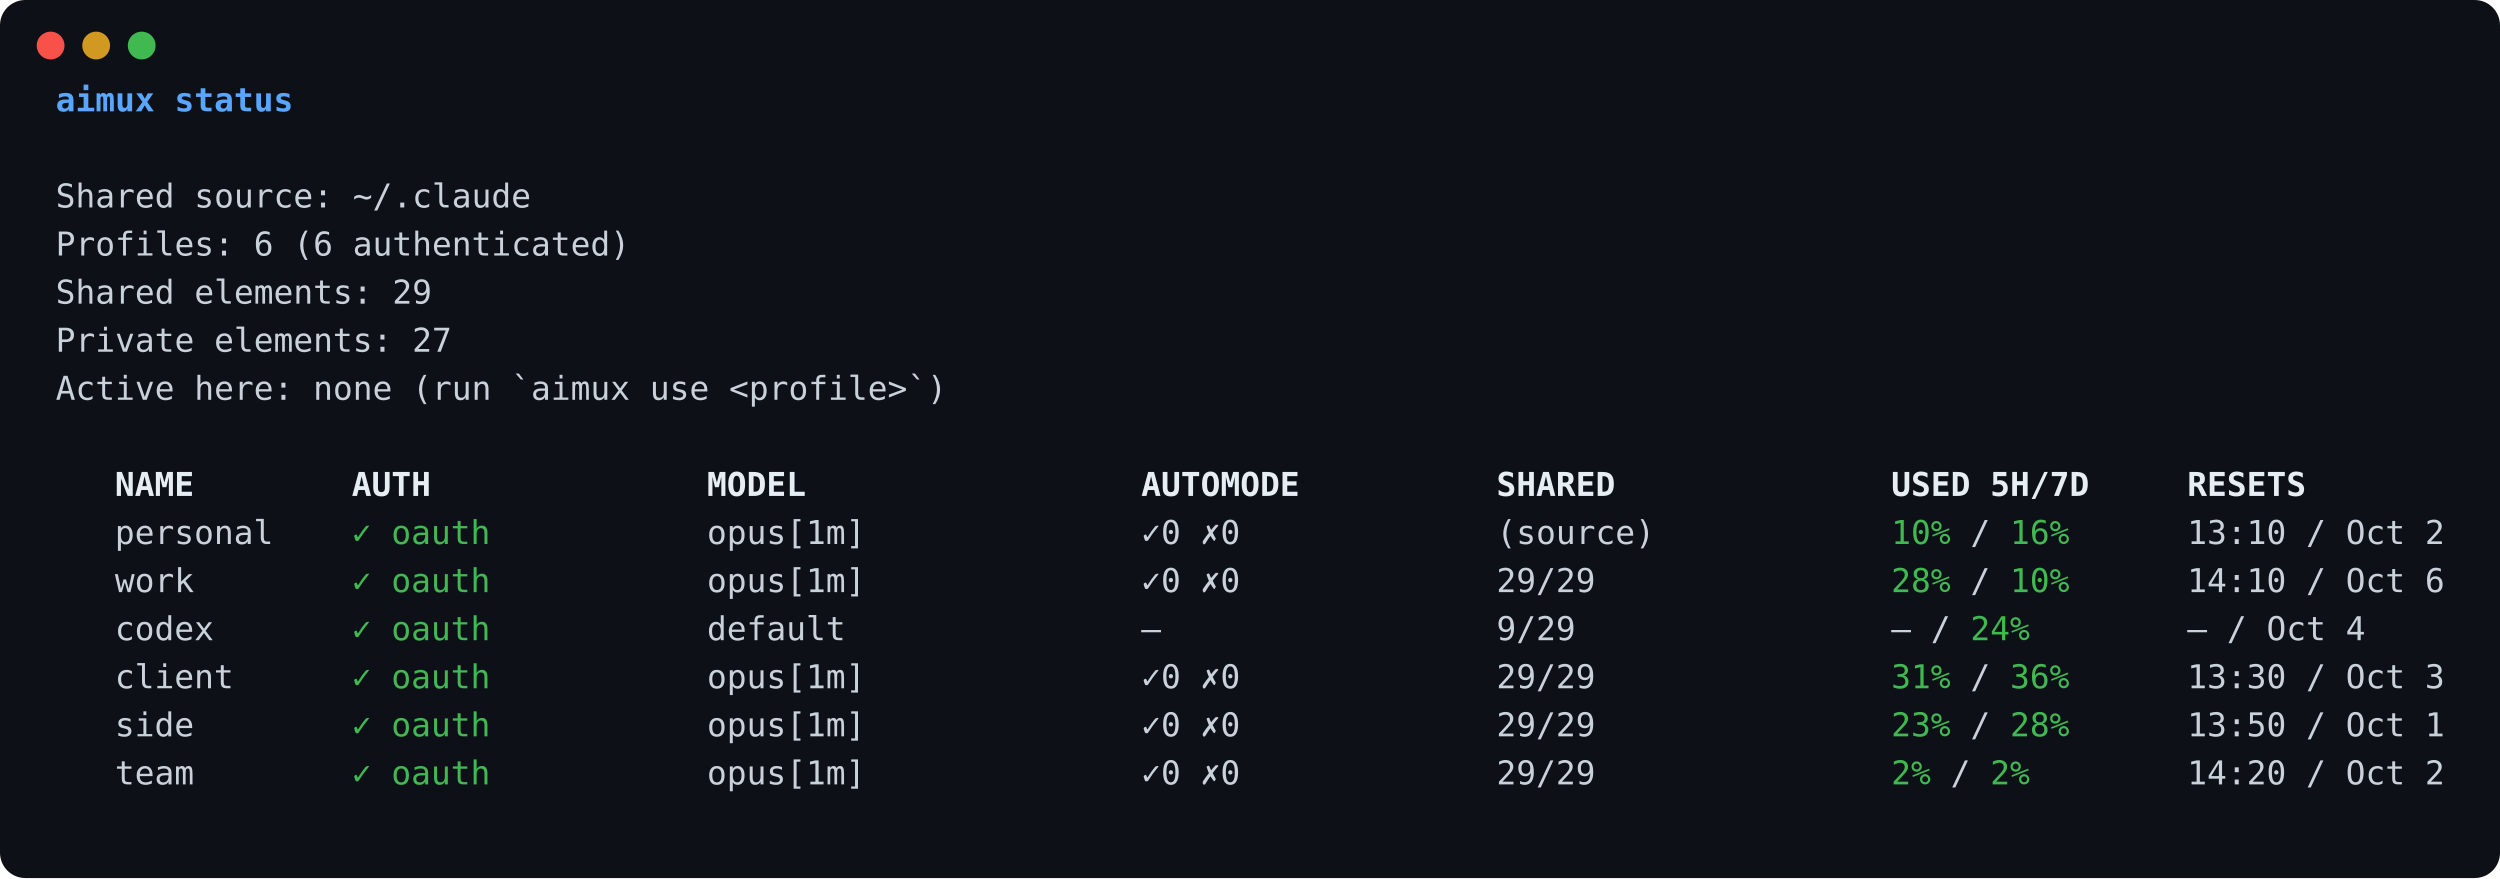
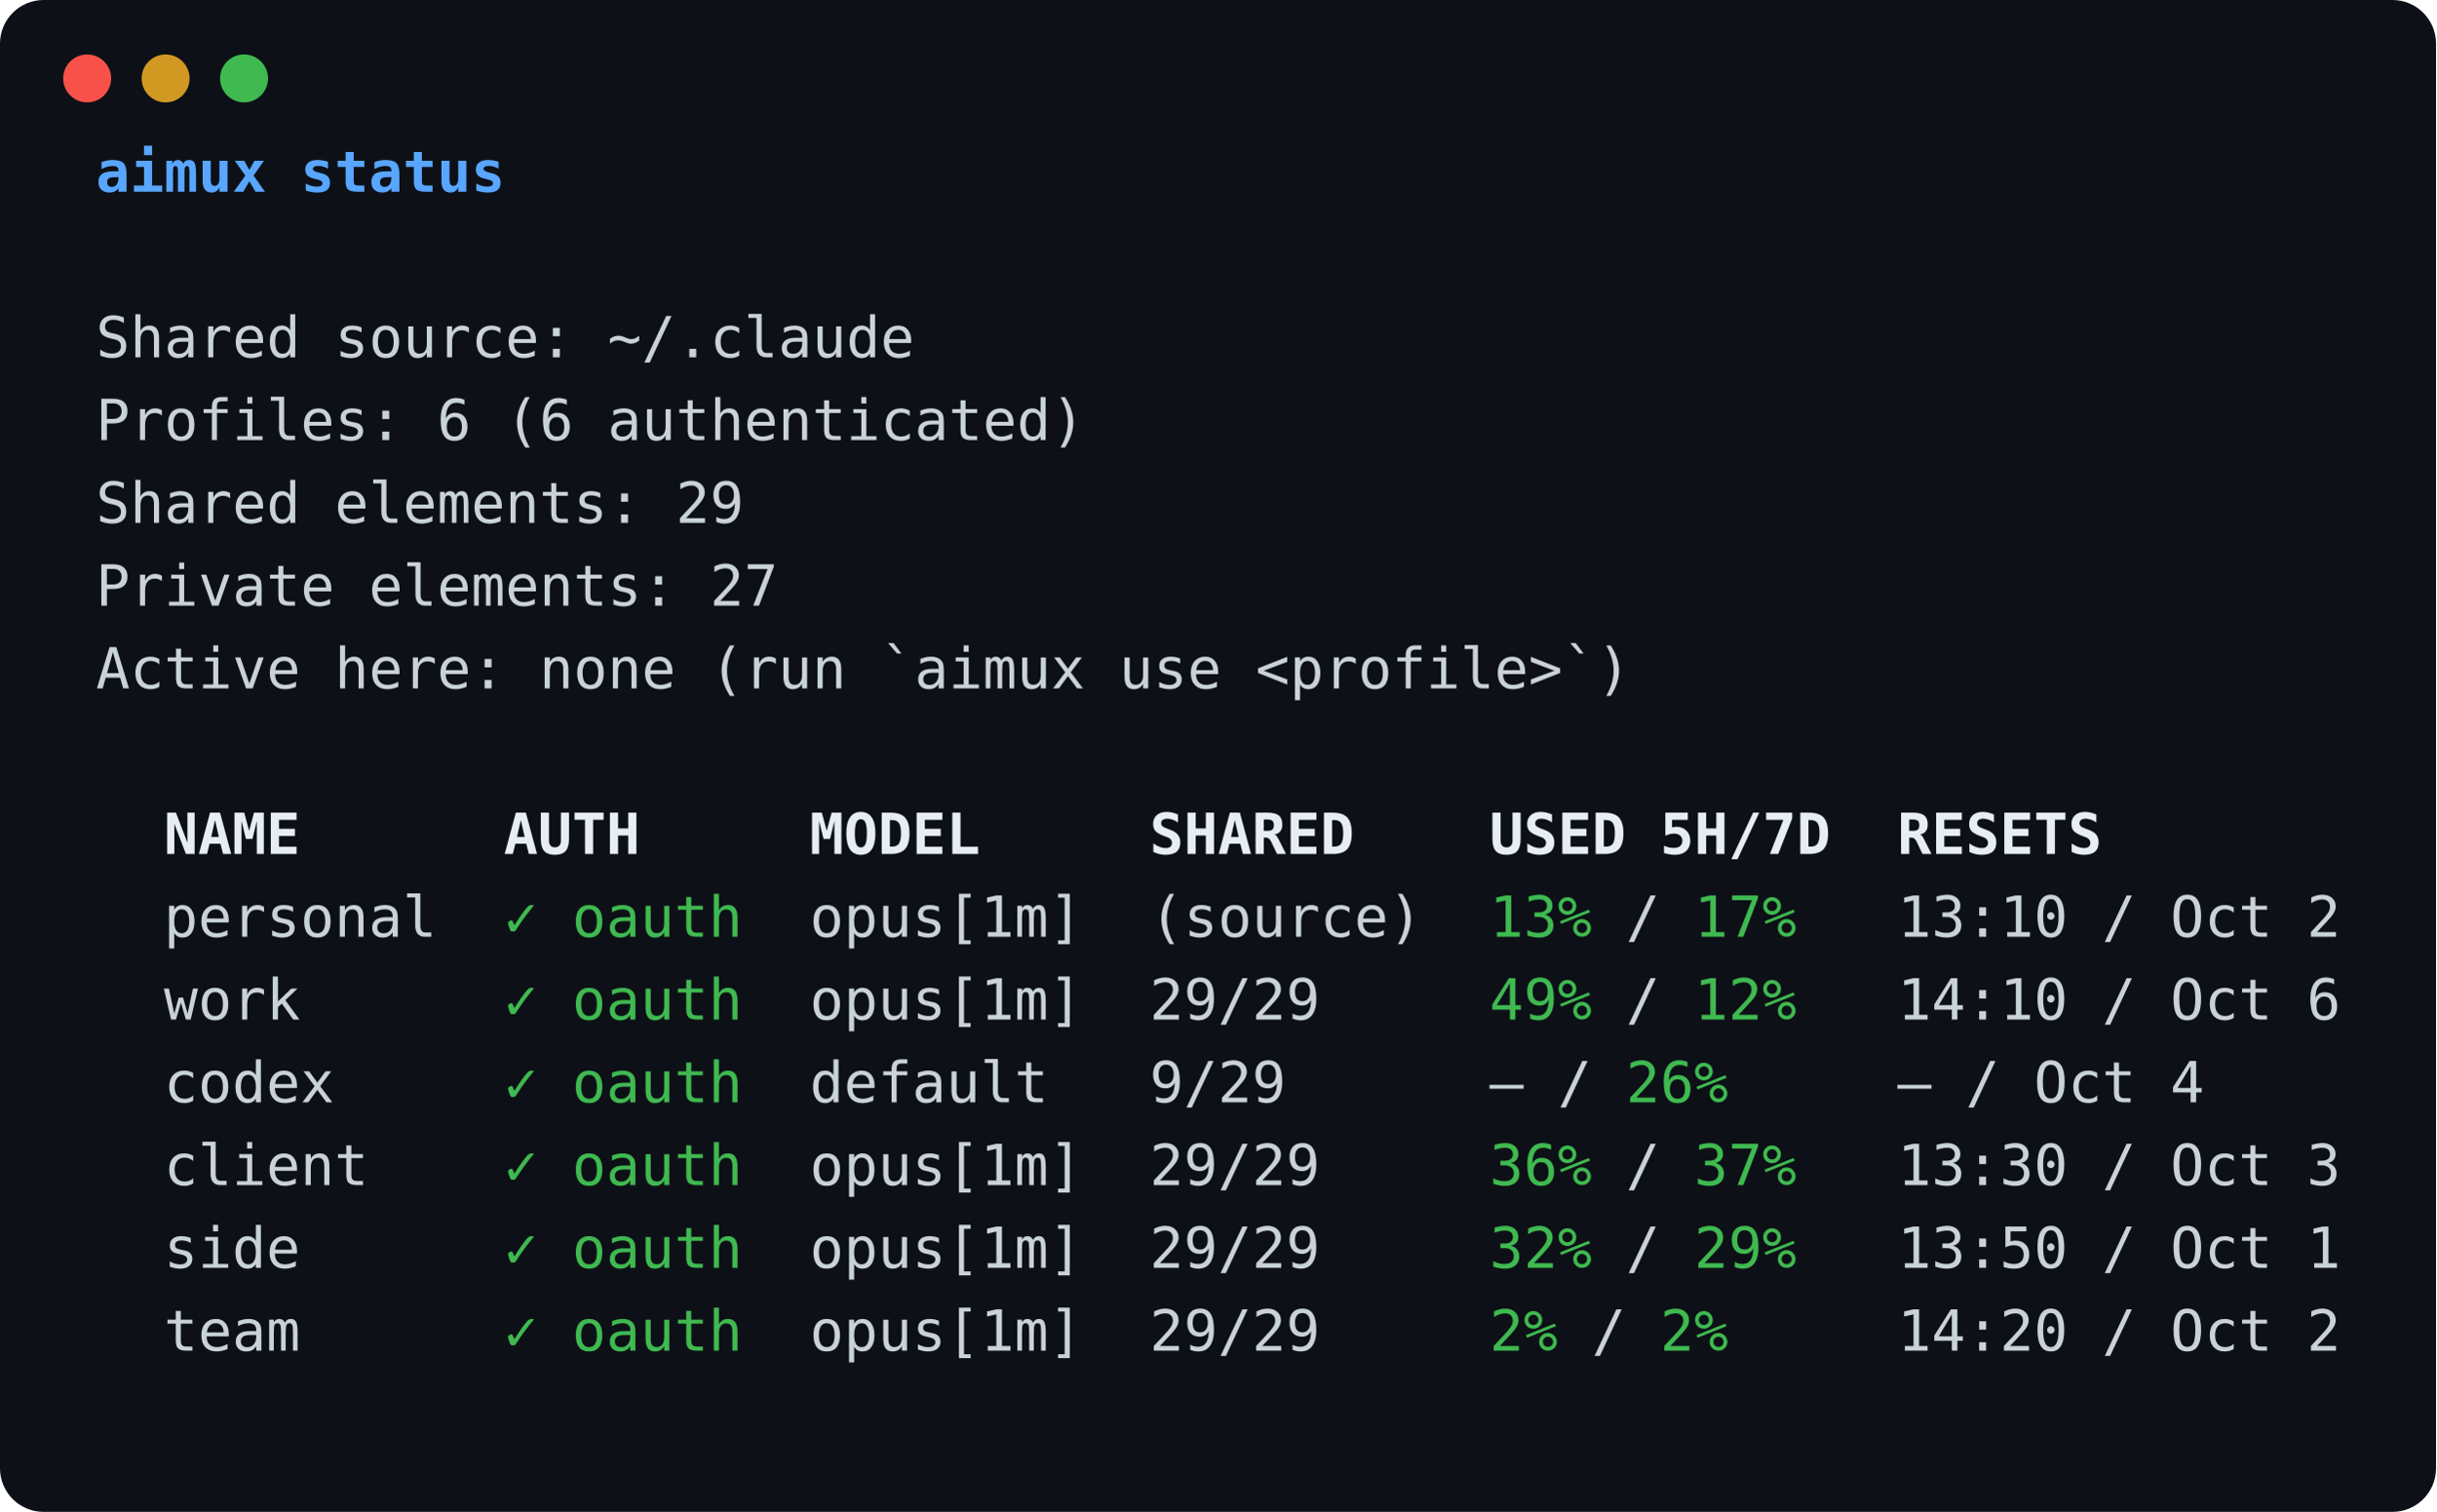
- <svg xmlns="http://www.w3.org/2000/svg" width="988" height="347" viewBox="0 0 988 347" role="img" aria-label="aimux status: every subscription's live 5h and 7d usage and reset time in one table">
+ <svg xmlns="http://www.w3.org/2000/svg" width="559" height="347" viewBox="0 0 559 347" role="img" aria-label="aimux status: every subscription's live 5h and 7d usage and reset time in one table">
  <rect width="100%" height="100%" rx="10" fill="#0d1117" />
  <circle cx="20" cy="18" r="5.5" fill="#f85149" />
  <circle cx="38" cy="18" r="5.5" fill="#d29922" />
  <circle cx="56" cy="18" r="5.5" fill="#3fb950" />
  <g font-family="ui-monospace, SFMono-Regular, Menlo, Consolas, 'DejaVu Sans Mono', 'Liberation Mono', monospace" font-size="13" fill="#c9d1d9">
    <text x="22" y="44" fill="#58a6ff" font-weight="bold">aimux status</text>
    <text x="22" y="63" />
    <text x="22" y="82">Shared source: ~/.claude</text>
    <text x="22" y="101">Profiles: 6 (6 authenticated)</text>
    <text x="22" y="120">Shared elements: 29</text>
    <text x="22" y="139">Private elements: 27</text>
    <text x="22" y="158">Active here: none (run `aimux use &lt;profile&gt;`)</text>
    <text x="22" y="177" />
-     <text x="45.4" y="196">
+     <text x="37.6" y="196">
      <tspan font-weight="bold" fill="#e6edf3">NAME</tspan>
    </text>
-     <text x="139.0" y="196">
+     <text x="115.6" y="196">
      <tspan font-weight="bold" fill="#e6edf3">AUTH</tspan>
    </text>
-     <text x="279.4" y="196">
+     <text x="185.8" y="196">
      <tspan font-weight="bold" fill="#e6edf3">MODEL</tspan>
    </text>
-     <text x="451.0" y="196">
-       <tspan font-weight="bold" fill="#e6edf3">AUTOMODE</tspan>
-     </text>
-     <text x="591.4" y="196">
+     <text x="263.8" y="196">
      <tspan font-weight="bold" fill="#e6edf3">SHARED</tspan>
    </text>
-     <text x="747.4" y="196">
+     <text x="341.8" y="196">
      <tspan font-weight="bold" fill="#e6edf3">USED 5H/7D</tspan>
    </text>
-     <text x="864.4" y="196">
+     <text x="435.4" y="196">
      <tspan font-weight="bold" fill="#e6edf3">RESETS</tspan>
    </text>
-     <text x="45.4" y="215">personal</text>
-     <text x="139.0" y="215">
+     <text x="37.6" y="215">personal</text>
+     <text x="115.6" y="215">
      <tspan fill="#3fb950">✓ oauth</tspan>
    </text>
-     <text x="279.4" y="215">opus[1m]</text>
-     <text x="451.0" y="215">✓0 ✗0</text>
-     <text x="591.4" y="215">(source)</text>
-     <text x="747.4" y="215">
-       <tspan fill="#3fb950">10%</tspan> / <tspan fill="#3fb950">16%</tspan>
+     <text x="185.8" y="215">opus[1m]</text>
+     <text x="263.8" y="215">(source)</text>
+     <text x="341.8" y="215">
+       <tspan fill="#3fb950">13%</tspan> / <tspan fill="#3fb950">17%</tspan>
    </text>
-     <text x="864.4" y="215">13:10 / Oct 2</text>
-     <text x="45.4" y="234">work</text>
-     <text x="139.0" y="234">
+     <text x="435.4" y="215">13:10 / Oct 2</text>
+     <text x="37.6" y="234">work</text>
+     <text x="115.6" y="234">
      <tspan fill="#3fb950">✓ oauth</tspan>
    </text>
-     <text x="279.4" y="234">opus[1m]</text>
-     <text x="451.0" y="234">✓0 ✗0</text>
-     <text x="591.4" y="234">29/29</text>
-     <text x="747.4" y="234">
-       <tspan fill="#3fb950">28%</tspan> / <tspan fill="#3fb950">10%</tspan>
+     <text x="185.8" y="234">opus[1m]</text>
+     <text x="263.8" y="234">29/29</text>
+     <text x="341.8" y="234">
+       <tspan fill="#3fb950">49%</tspan> / <tspan fill="#3fb950">12%</tspan>
    </text>
-     <text x="864.4" y="234">14:10 / Oct 6</text>
-     <text x="45.4" y="253">codex</text>
-     <text x="139.0" y="253">
+     <text x="435.4" y="234">14:10 / Oct 6</text>
+     <text x="37.6" y="253">codex</text>
+     <text x="115.6" y="253">
      <tspan fill="#3fb950">✓ oauth</tspan>
    </text>
-     <text x="279.4" y="253">default</text>
-     <text x="451.0" y="253">—</text>
-     <text x="591.4" y="253">9/29</text>
-     <text x="747.4" y="253">— / <tspan fill="#3fb950">24%</tspan>
+     <text x="185.8" y="253">default</text>
+     <text x="263.8" y="253">9/29</text>
+     <text x="341.8" y="253">— / <tspan fill="#3fb950">26%</tspan>
    </text>
-     <text x="864.4" y="253">— / Oct 4</text>
-     <text x="45.4" y="272">client</text>
-     <text x="139.0" y="272">
+     <text x="435.4" y="253">— / Oct 4</text>
+     <text x="37.6" y="272">client</text>
+     <text x="115.6" y="272">
      <tspan fill="#3fb950">✓ oauth</tspan>
    </text>
-     <text x="279.4" y="272">opus[1m]</text>
-     <text x="451.0" y="272">✓0 ✗0</text>
-     <text x="591.4" y="272">29/29</text>
-     <text x="747.4" y="272">
-       <tspan fill="#3fb950">31%</tspan> / <tspan fill="#3fb950">36%</tspan>
+     <text x="185.8" y="272">opus[1m]</text>
+     <text x="263.8" y="272">29/29</text>
+     <text x="341.8" y="272">
+       <tspan fill="#3fb950">36%</tspan> / <tspan fill="#3fb950">37%</tspan>
    </text>
-     <text x="864.4" y="272">13:30 / Oct 3</text>
-     <text x="45.4" y="291">side</text>
-     <text x="139.0" y="291">
+     <text x="435.4" y="272">13:30 / Oct 3</text>
+     <text x="37.6" y="291">side</text>
+     <text x="115.6" y="291">
      <tspan fill="#3fb950">✓ oauth</tspan>
    </text>
-     <text x="279.4" y="291">opus[1m]</text>
-     <text x="451.0" y="291">✓0 ✗0</text>
-     <text x="591.4" y="291">29/29</text>
-     <text x="747.4" y="291">
-       <tspan fill="#3fb950">23%</tspan> / <tspan fill="#3fb950">28%</tspan>
+     <text x="185.8" y="291">opus[1m]</text>
+     <text x="263.8" y="291">29/29</text>
+     <text x="341.8" y="291">
+       <tspan fill="#3fb950">32%</tspan> / <tspan fill="#3fb950">29%</tspan>
    </text>
-     <text x="864.4" y="291">13:50 / Oct 1</text>
-     <text x="45.4" y="310">team</text>
-     <text x="139.0" y="310">
+     <text x="435.4" y="291">13:50 / Oct 1</text>
+     <text x="37.6" y="310">team</text>
+     <text x="115.6" y="310">
      <tspan fill="#3fb950">✓ oauth</tspan>
    </text>
-     <text x="279.4" y="310">opus[1m]</text>
-     <text x="451.0" y="310">✓0 ✗0</text>
-     <text x="591.4" y="310">29/29</text>
-     <text x="747.4" y="310">
+     <text x="185.8" y="310">opus[1m]</text>
+     <text x="263.8" y="310">29/29</text>
+     <text x="341.8" y="310">
      <tspan fill="#3fb950">2%</tspan> / <tspan fill="#3fb950">2%</tspan>
    </text>
-     <text x="864.4" y="310">14:20 / Oct 2</text>
+     <text x="435.4" y="310">14:20 / Oct 2</text>
  </g>
</svg>
